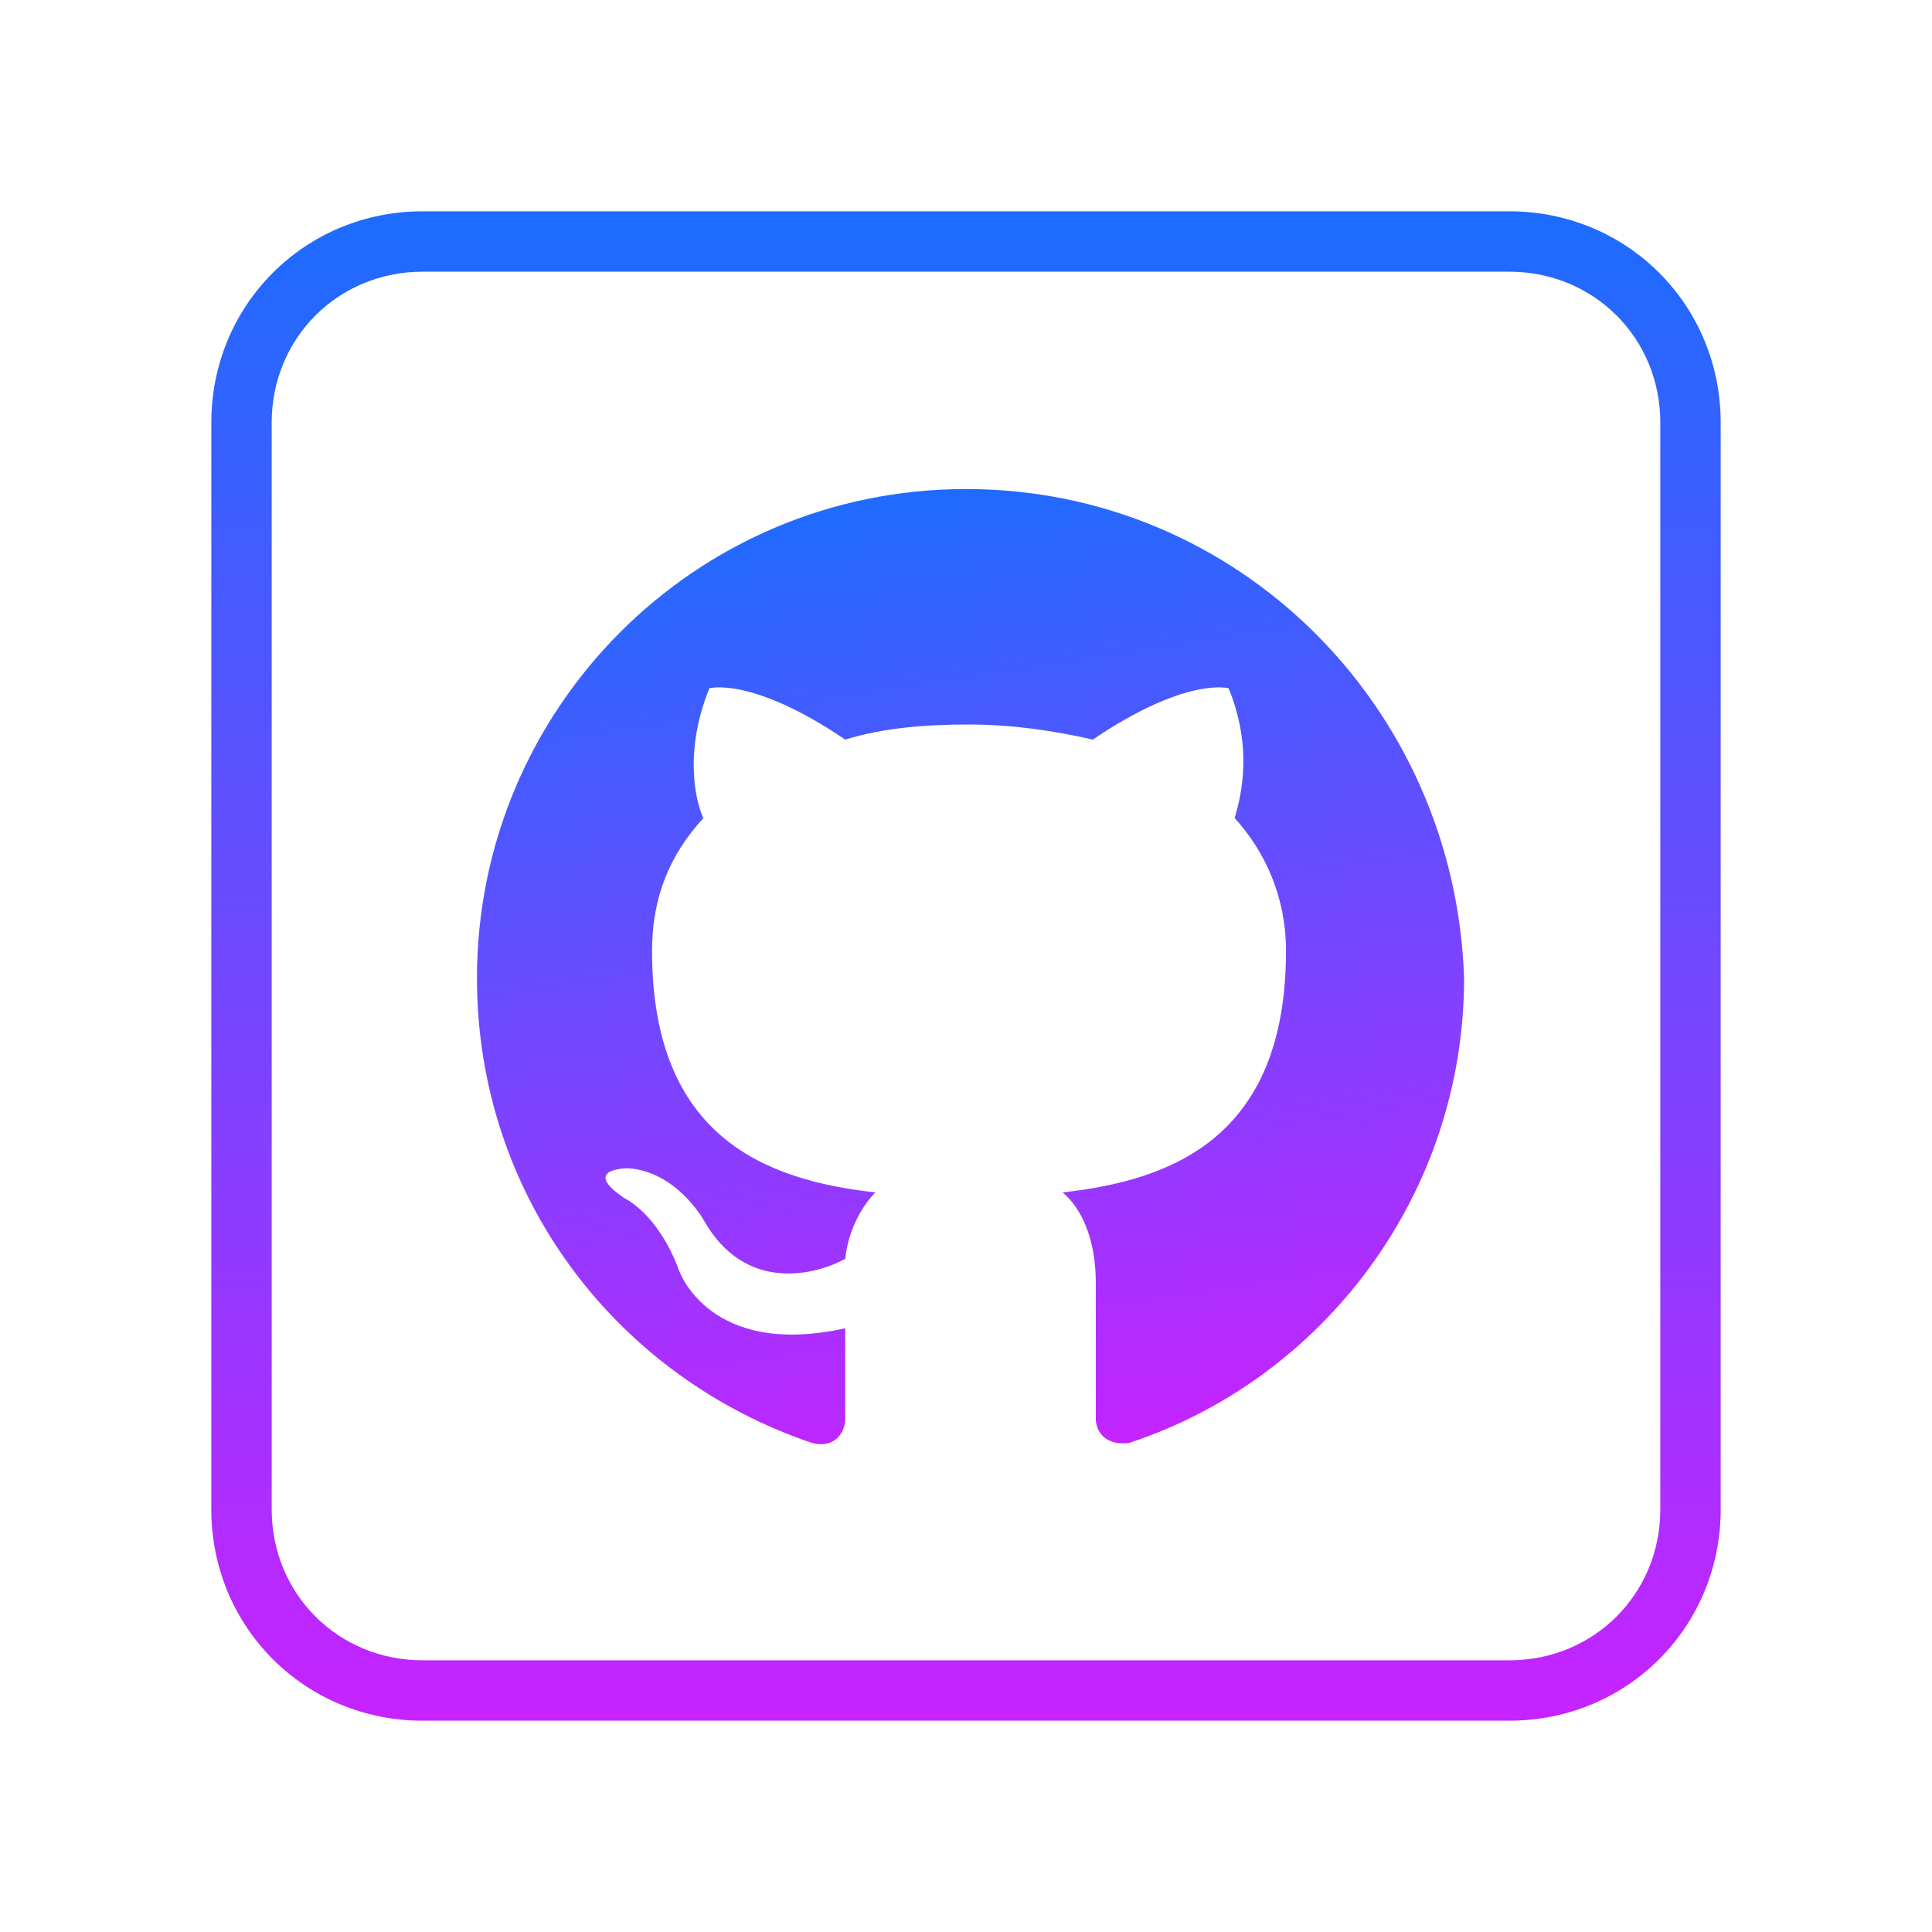
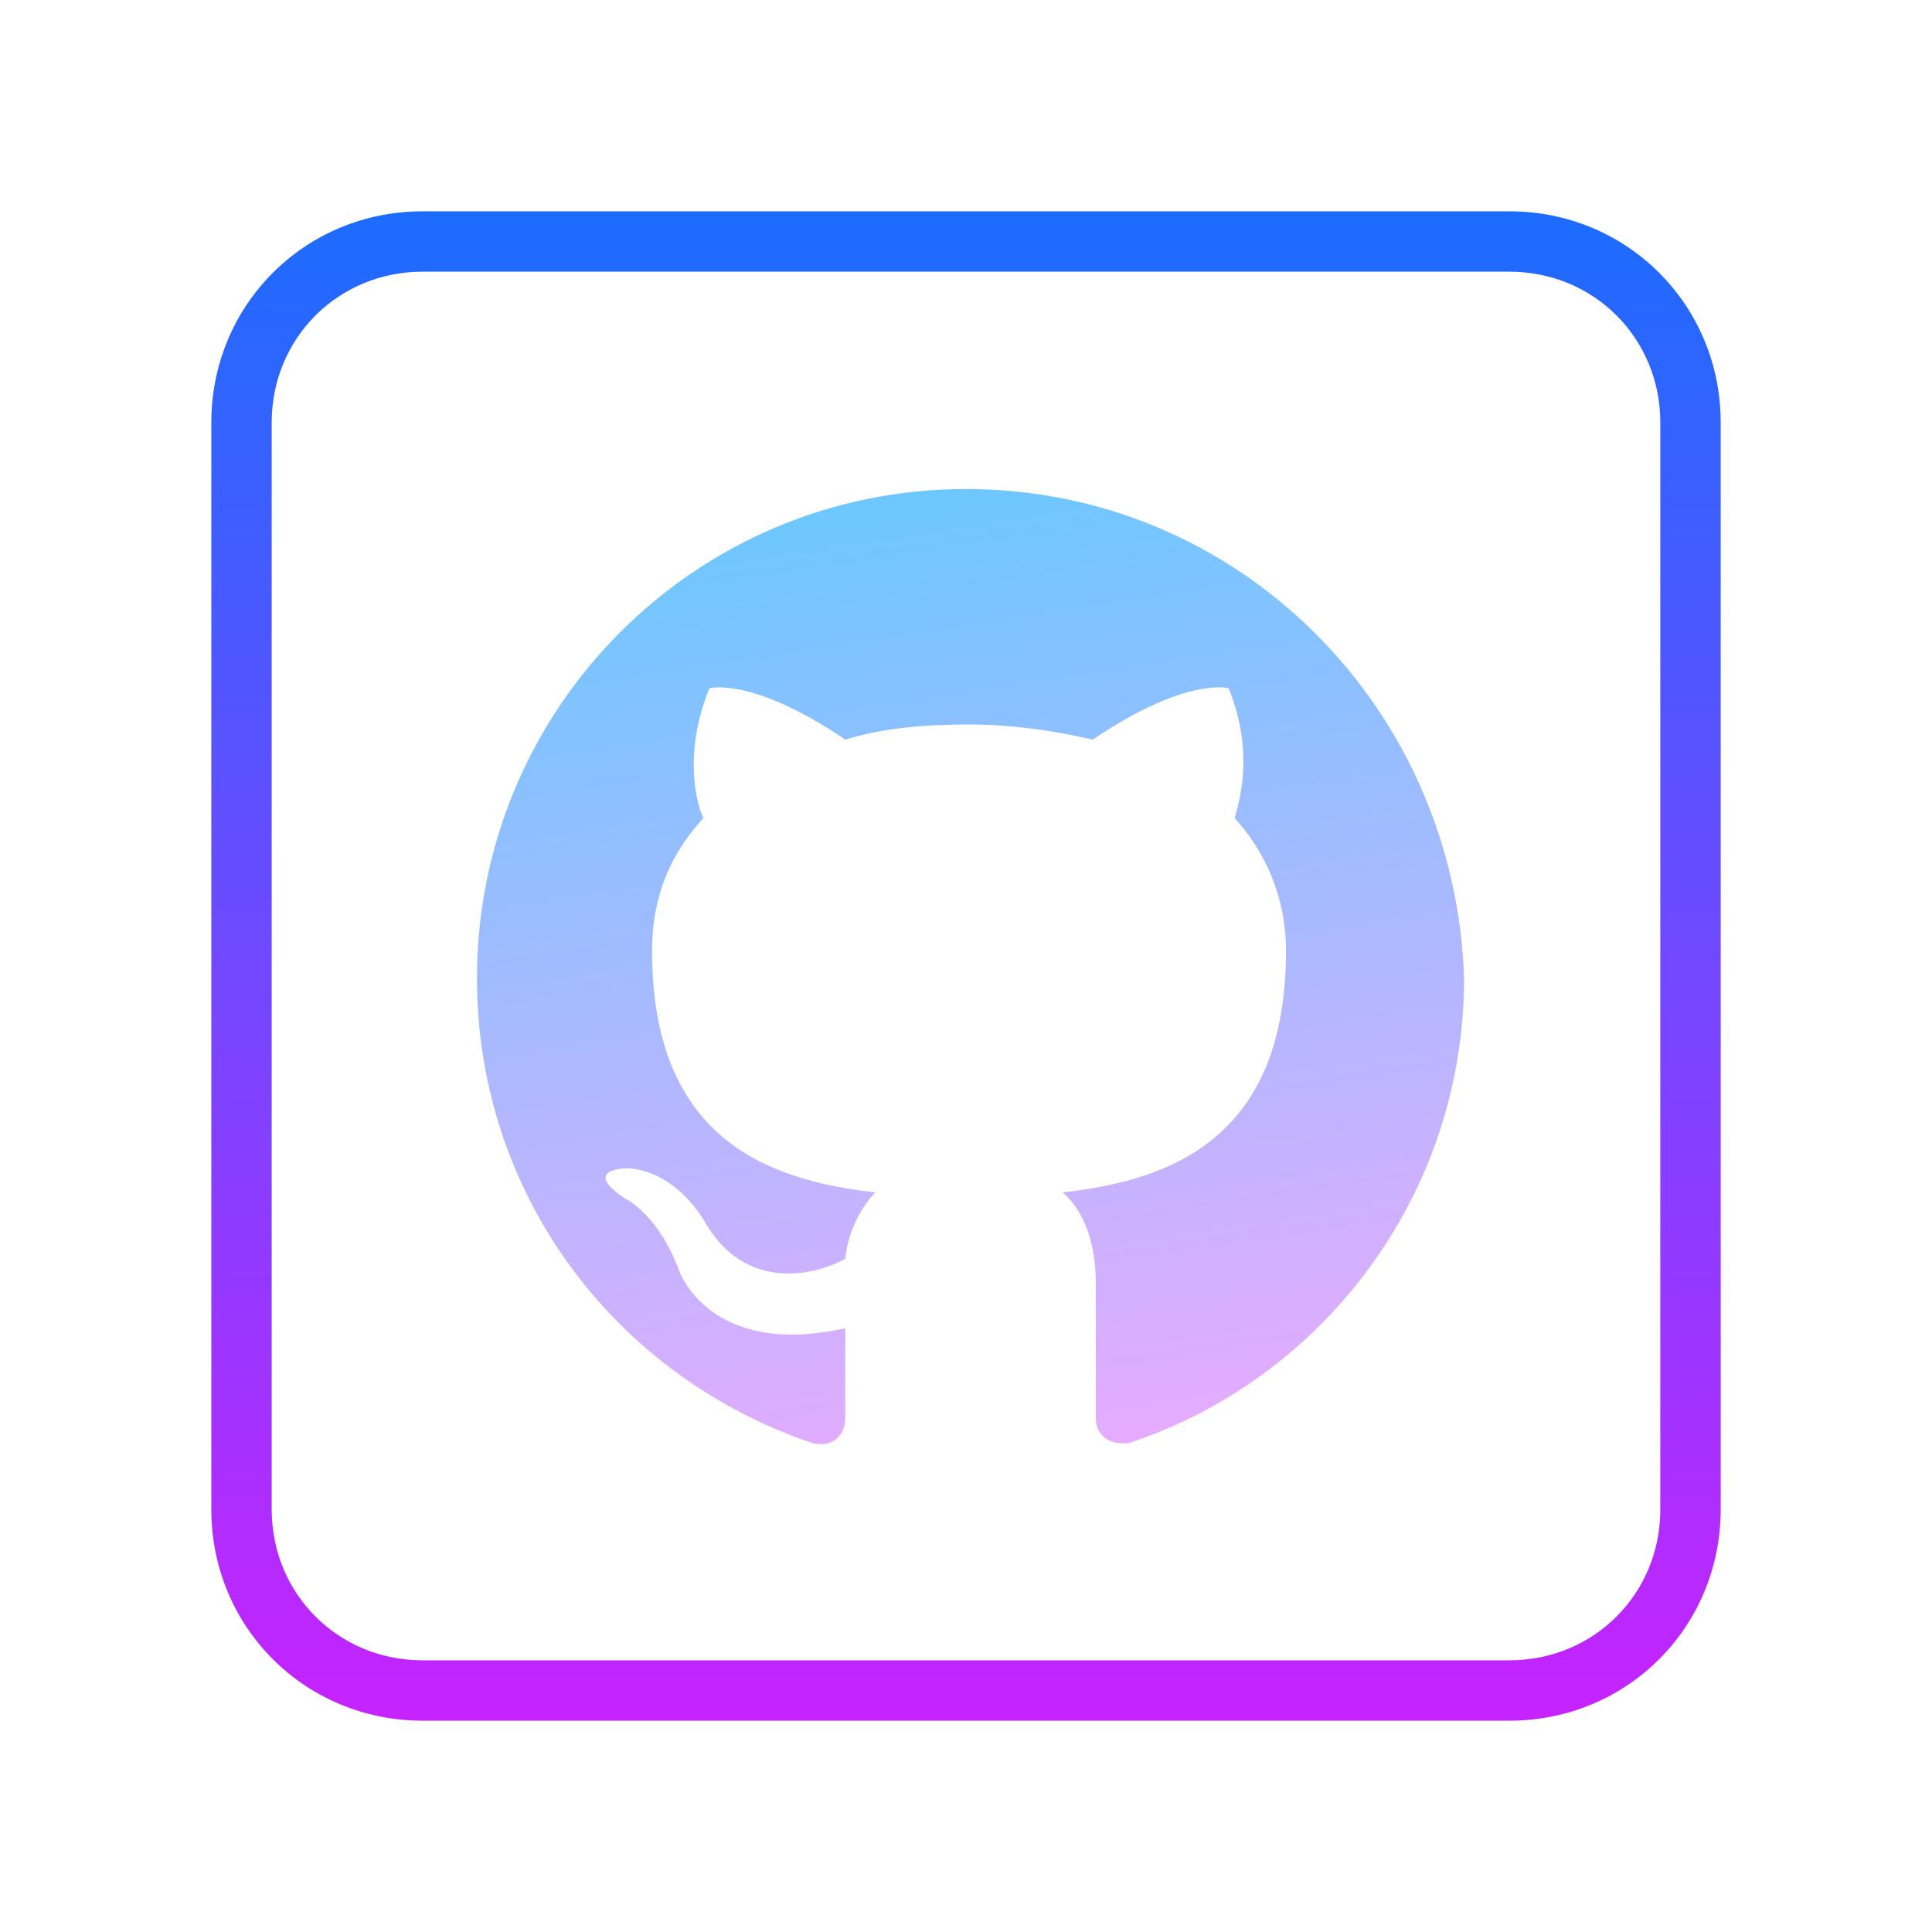
- <svg xmlns="http://www.w3.org/2000/svg" version="1.1" x="0px" y="0px" viewBox="0 0 64 64" style="enable-background:new 0 0 64 64;" xml:space="preserve">
+ <svg xmlns="http://www.w3.org/2000/svg" version="1.1" id="Capa_1" x="0px" y="0px" viewBox="0 0 64 64" style="enable-background:new 0 0 64 64;" xml:space="preserve">
  <style type="text/css">
	.st0{display:none;fill-rule:evenodd;clip-rule:evenodd;fill:url(#SVGID_1_);}
	.st1{display:none;fill-rule:evenodd;clip-rule:evenodd;fill:url(#SVGID_2_);}
	.st2{display:none;fill-rule:evenodd;clip-rule:evenodd;fill:url(#SVGID_3_);}
	.st3{fill-rule:evenodd;clip-rule:evenodd;fill:url(#SVGID_4_);}
	.st4{display:none;}
	.st5{display:inline;fill:url(#SVGID_5_);}
	.st6{fill:url(#SVGID_6_);}
</style>
-   <g id="Capa_1">
-     <linearGradient id="SVGID_1_" gradientUnits="userSpaceOnUse" x1="19" y1="41.142" x2="19" y2="16.959" gradientTransform="matrix(1 0 0 -1 0 66)">
+   <g id="Capa_1_1_">
+     <linearGradient id="SVGID_1_" gradientUnits="userSpaceOnUse" x1="19" y1="726.858" x2="19" y2="751.041" gradientTransform="matrix(1 0 0 1 0 -702)">
      <stop offset="0" style="stop-color:#6DC7FF" />
      <stop offset="1" style="stop-color:#E6ABFF" />
    </linearGradient>
    <path class="st0" d="M22,48V26h-6v22H22z" />
-     <linearGradient id="SVGID_2_" gradientUnits="userSpaceOnUse" x1="19.382" y1="50.577" x2="19.382" y2="42.659" gradientTransform="matrix(1 0 0 -1 0 66)">
+     <linearGradient id="SVGID_2_" gradientUnits="userSpaceOnUse" x1="19.448" y1="717.423" x2="19.448" y2="725.341" gradientTransform="matrix(1 0 0 1 0 -702)">
      <stop offset="0" style="stop-color:#6DC7FF" />
      <stop offset="1" style="stop-color:#E6ABFF" />
    </linearGradient>
-     <path class="st1" d="M19.4,23c2.5,0,4.1-1.5,4.1-3.6c0-2.1-1.6-3.6-4-3.6c-2.5,0-4.1,1.5-4.1,3.6C15.3,21.5,16.9,23,19.4,23   L19.4,23L19.4,23z" />
-     <linearGradient id="SVGID_3_" gradientUnits="userSpaceOnUse" x1="37.386" y1="51.875" x2="37.386" y2="16.475" gradientTransform="matrix(1 0 0 -1 0 66)">
+     <path class="st1" d="M19.4,23c2.5,0,4.1-1.5,4.1-3.6s-1.6-3.6-4-3.6c-2.5,0-4.1,1.5-4.1,3.6C15.3,21.5,16.9,23,19.4,23L19.4,23   L19.4,23z" />
+     <linearGradient id="SVGID_3_" gradientUnits="userSpaceOnUse" x1="37.35" y1="716.125" x2="37.35" y2="751.525" gradientTransform="matrix(1 0 0 1 0 -702)">
      <stop offset="0" style="stop-color:#6DC7FF" />
      <stop offset="1" style="stop-color:#E6ABFF" />
    </linearGradient>
    <path class="st2" d="M26.9,48H34V35.9c0-0.6,0.1-1.3,0.3-1.8c0.5-1.3,1.9-2.6,3.9-2.6c2.6,0,3.8,2,3.8,4.9V48h6V35.6   c0-6.7-3.1-9.5-7.8-9.5c-3.9,0-5.1,1.9-6.1,3.9H34v-4h-7.1c0.1,2-0.2,22-0.2,22H26.9z" />
-     <linearGradient id="SVGID_4_" gradientUnits="userSpaceOnUse" x1="32" y1="59.5" x2="32" y2="8.5" gradientTransform="matrix(1 0 0 -1 0 66)">
+     <linearGradient id="SVGID_4_" gradientUnits="userSpaceOnUse" x1="32" y1="708.5" x2="32" y2="759.5" gradientTransform="matrix(1 0 0 1 0 -702)">
      <stop offset="0" style="stop-color:#1A6DFF" />
      <stop offset="1" style="stop-color:#C822FF" />
    </linearGradient>
    <path class="st3" d="M50,57H14c-3.9,0-7-3.1-7-7V14c0-3.9,3.1-7,7-7h36c3.9,0,7,3.1,7,7v36C57,53.9,53.9,57,50,57z M14,9   c-2.8,0-5,2.2-5,5v36c0,2.8,2.2,5,5,5h36c2.8,0,5-2.2,5-5V14c0-2.8-2.2-5-5-5H14z" />
  </g>
-   <g id="Capa_2" class="st4">
-     <linearGradient id="SVGID_5_" gradientUnits="userSpaceOnUse" x1="30.108" y1="19.715" x2="34.522" y2="48.535">
+   <g id="Capa_2_1_" class="st4">
+     <linearGradient id="SVGID_5_" gradientUnits="userSpaceOnUse" x1="30.054" y1="46.276" x2="34.469" y2="17.457" gradientTransform="matrix(1 0 0 -1 0 66)">
      <stop offset="0" style="stop-color:#1F6BFF" />
      <stop offset="0.999" style="stop-color:#C424FF" />
    </linearGradient>
    <path class="st5" d="M48.8,21.6c-1.2,0.5-2.6,0.9-4,1.1c1.4-0.9,2.5-2.2,3-3.8c-1.3,0.8-2.8,1.4-4.4,1.7c-1.3-1.3-3-2.2-5-2.2   c-4.4,0-7.7,4.1-6.7,8.5c-5.7-0.3-10.8-3-14.2-7.2c-1.8,3.1-0.9,7.1,2.1,9.2c-1.1,0-2.2-0.3-3.1-0.9c-0.1,3.2,2.2,6.2,5.5,6.8   c-1,0.3-2,0.3-3.1,0.1c0.9,2.7,3.4,4.7,6.4,4.8c-2.9,2.3-6.5,3.3-10.2,2.9c3,2,6.7,3.1,10.6,3.1c12.8,0,20-10.8,19.6-20.5   C46.7,24.2,47.9,23,48.8,21.6z" />
  </g>
  <g id="Capa_3">
-     <linearGradient id="SVGID_6_" gradientUnits="userSpaceOnUse" x1="29.544" y1="16.367" x2="34.421" y2="48.206">
-       <stop offset="0" style="stop-color:#1F6BFF" />
-       <stop offset="0.999" style="stop-color:#C424FF" />
+     <linearGradient id="SVGID_6_" gradientUnits="userSpaceOnUse" x1="29.659" y1="49.633" x2="34.536" y2="17.794" gradientTransform="matrix(1 0 0 -1 0 66)">
+       <stop offset="0" style="stop-color:#6DC7FF" />
+       <stop offset="1" style="stop-color:#E6ABFF" />
    </linearGradient>
-     <path class="st6" d="M32,16.2c-9,0-16.2,7.3-16.2,16.2c0,7.2,4.6,13.2,11.1,15.4c0.8,0.2,1.1-0.4,1.1-0.8v-3   c-4.5,1-5.5-1.9-5.5-1.9c-0.7-1.9-1.8-2.4-1.8-2.4c-1.5-1,0.1-1,0.1-1c1.6,0.1,2.5,1.7,2.5,1.7c1.4,2.5,3.8,1.8,4.7,1.3   c0.1-1,0.6-1.8,1-2.2c-3.6-0.4-7.4-1.8-7.4-8c0-1.8,0.6-3.2,1.7-4.4c-0.2-0.4-0.7-2.1,0.2-4.3c0,0,1.4-0.4,4.5,1.7   c1.3-0.4,2.7-0.5,4.1-0.5c1.4,0,2.8,0.2,4.1,0.5c3.1-2.1,4.5-1.7,4.5-1.7c0.9,2.2,0.3,3.9,0.2,4.3c1,1.1,1.7,2.6,1.7,4.4   c0,6.2-3.8,7.6-7.4,8c0.6,0.5,1.1,1.5,1.1,3V47c0,0.4,0.3,0.9,1.1,0.8c6.4-2.1,11.1-8.2,11.1-15.4C48.2,23.4,41,16.2,32,16.2z" />
+     <path class="st6" d="M32,16.2c-9,0-16.2,7.3-16.2,16.2c0,7.2,4.6,13.2,11.1,15.4C27.7,48,28,47.4,28,47v-3c-4.5,1-5.5-1.9-5.5-1.9   c-0.7-1.9-1.8-2.4-1.8-2.4c-1.5-1,0.1-1,0.1-1c1.6,0.1,2.5,1.7,2.5,1.7c1.4,2.5,3.8,1.8,4.7,1.3c0.1-1,0.6-1.8,1-2.2   c-3.6-0.4-7.4-1.8-7.4-8c0-1.8,0.6-3.2,1.7-4.4c-0.2-0.4-0.7-2.1,0.2-4.3c0,0,1.4-0.4,4.5,1.7c1.3-0.4,2.7-0.5,4.1-0.5   c1.4,0,2.8,0.2,4.1,0.5c3.1-2.1,4.5-1.7,4.5-1.7c0.9,2.2,0.3,3.9,0.2,4.3c1,1.1,1.7,2.6,1.7,4.4c0,6.2-3.8,7.6-7.4,8   c0.6,0.5,1.1,1.5,1.1,3V47c0,0.4,0.3,0.9,1.1,0.8c6.4-2.1,11.1-8.2,11.1-15.4C48.2,23.4,41,16.2,32,16.2z" />
  </g>
</svg>
